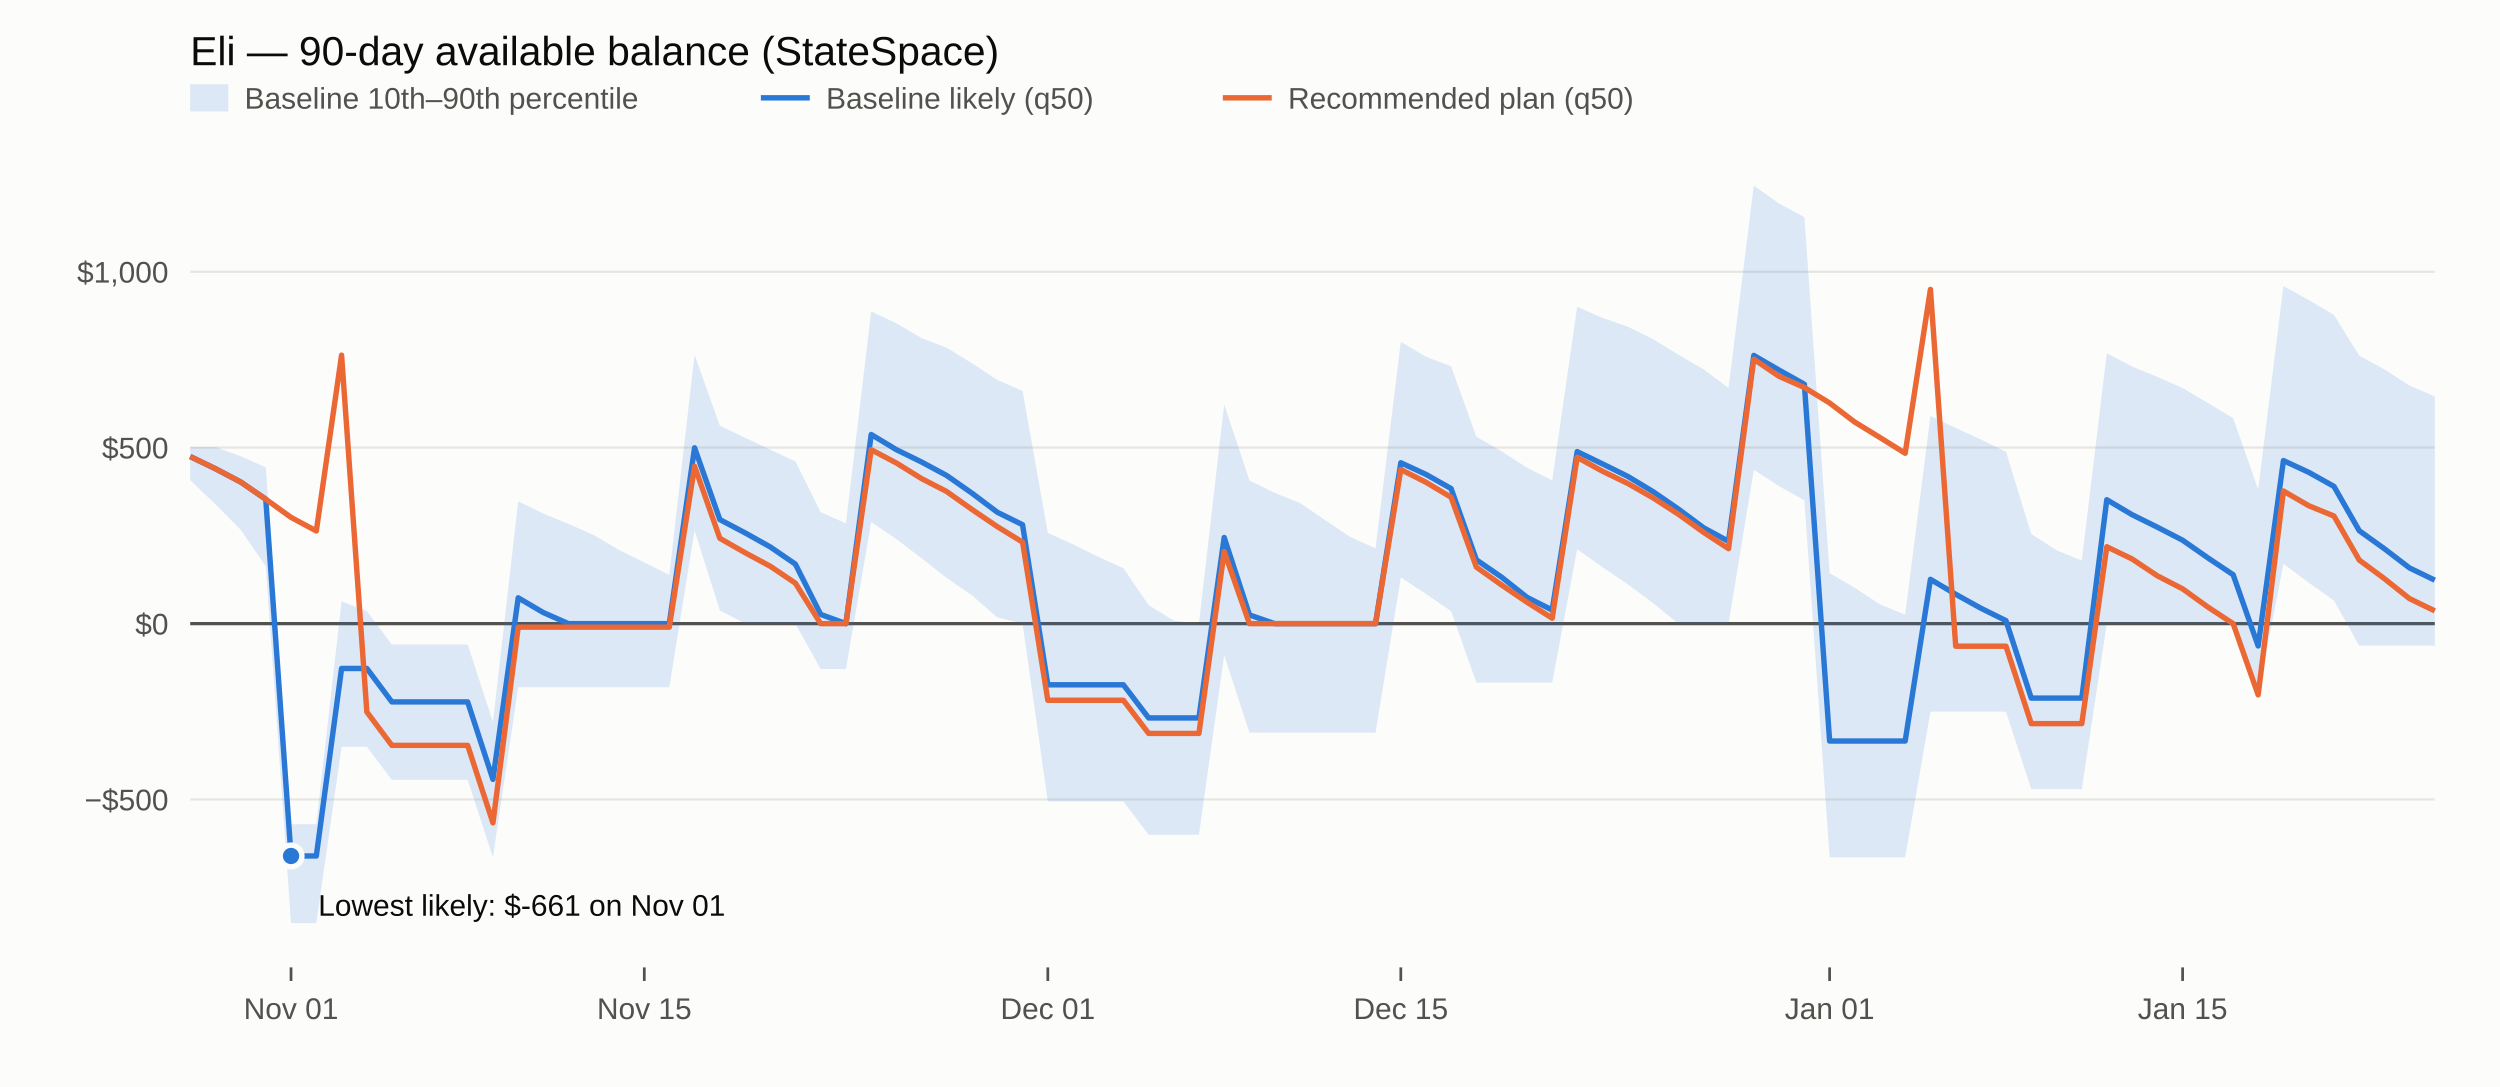
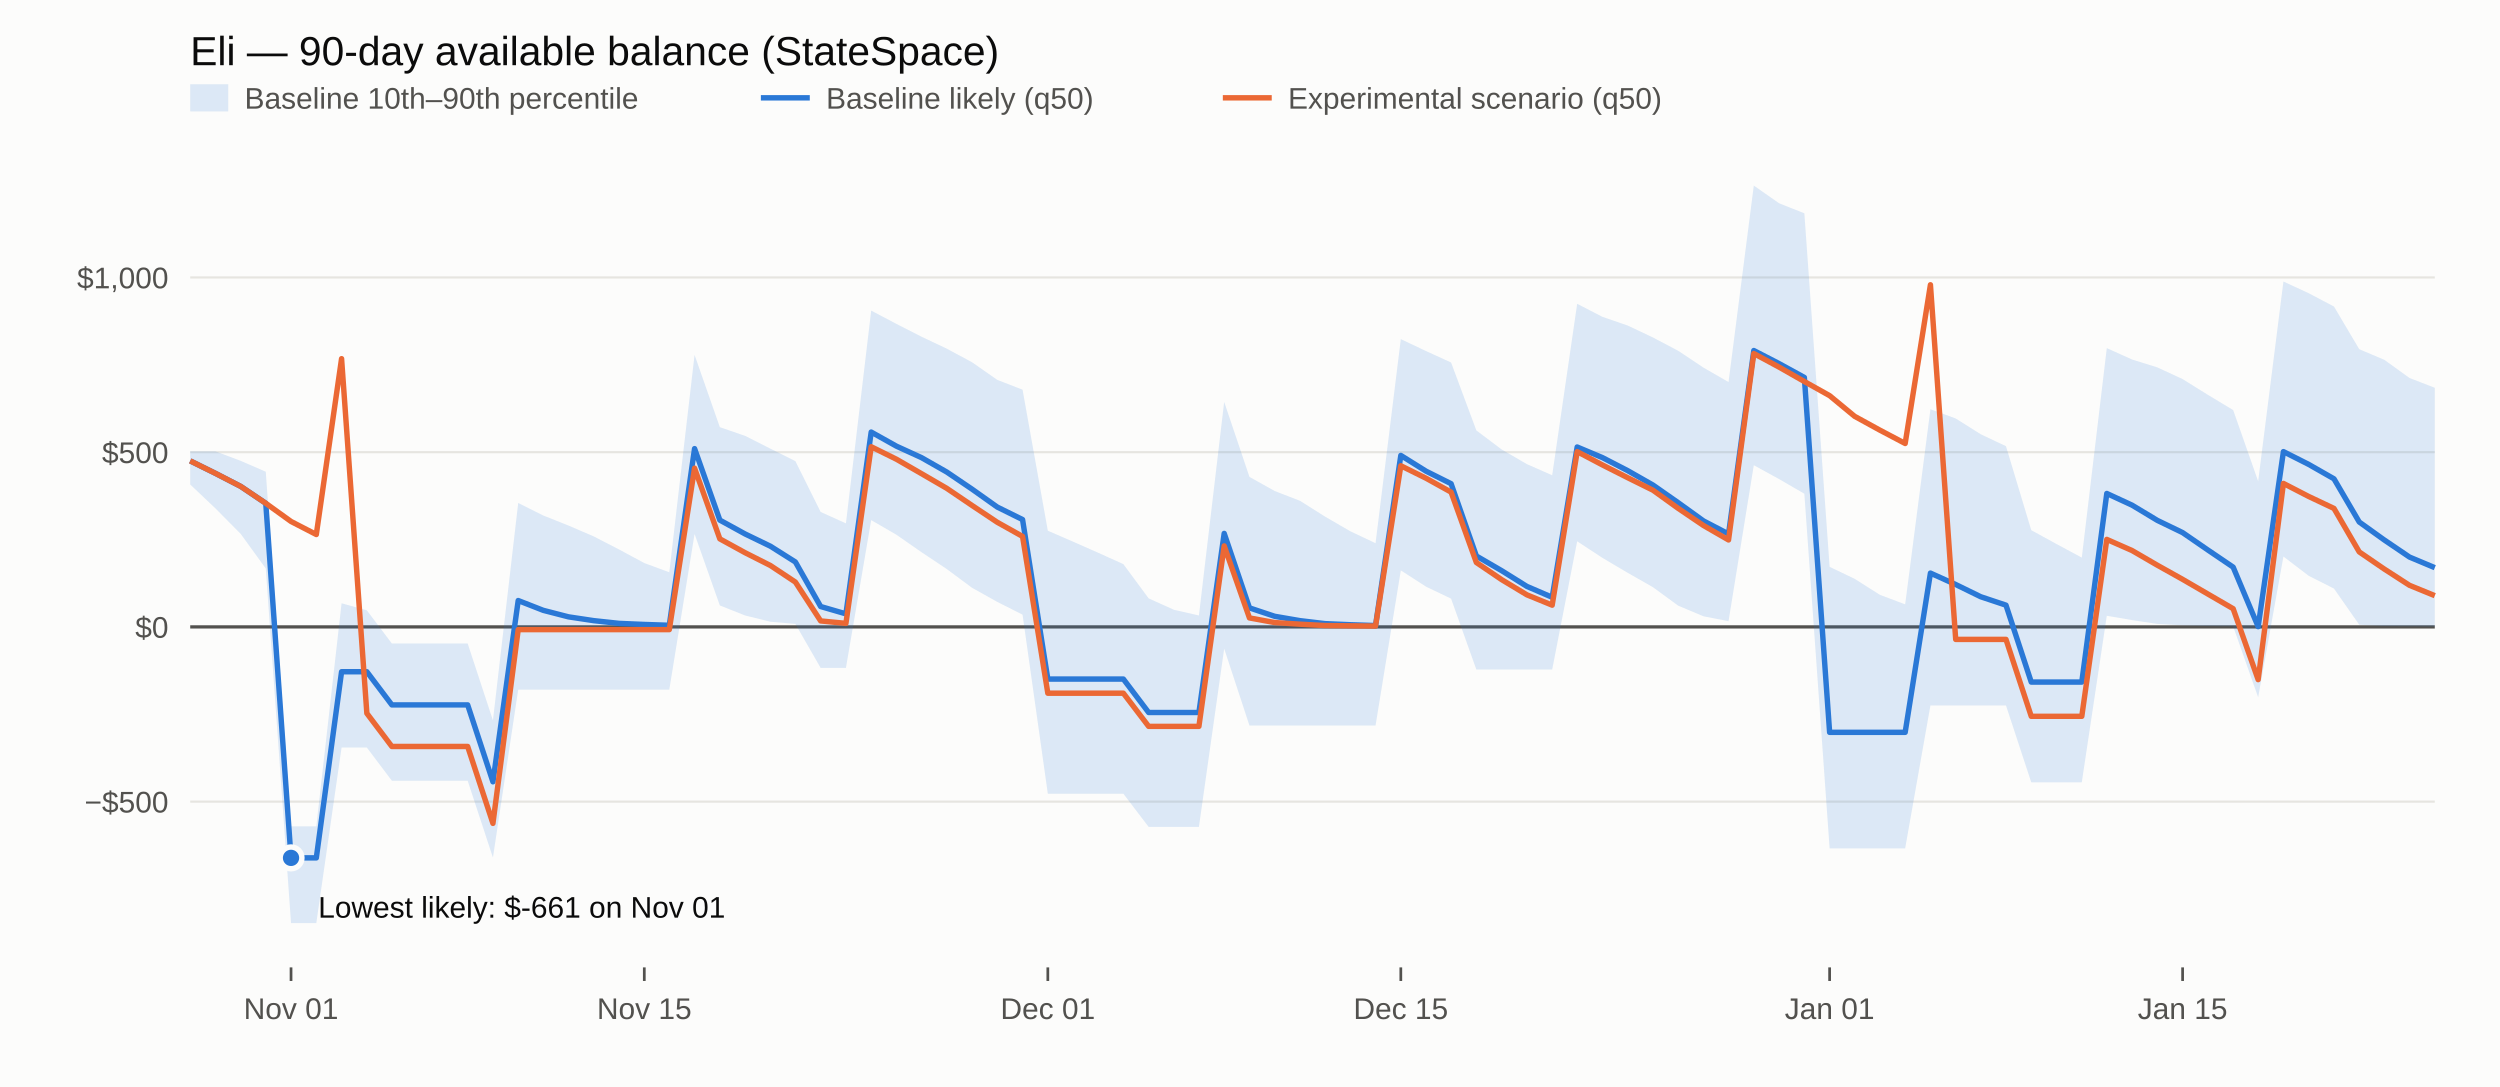
<svg xmlns="http://www.w3.org/2000/svg" viewBox="0 0 920 400" width="920" height="400" font-family="Arial, Helvetica, sans-serif" role="img" aria-label="Eli — 90-day available balance (StateSpace)">
  <rect width="920" height="400" fill="#fcfcfb" />
  <text x="70" y="24" font-size="15" fill="#0b0b0b">Eli — 90-day available balance (StateSpace)</text>
-   <line x1="70" x2="896" y1="294.2" y2="294.2" stroke="#e6e5e0" stroke-width="0.8" />
-   <text x="62" y="298.2" font-size="11" fill="#52514e" text-anchor="end">−$500</text>
-   <line x1="70" x2="896" y1="229.5" y2="229.5" stroke="#52514e" stroke-width="1.2" />
-   <text x="62" y="233.5" font-size="11" fill="#52514e" text-anchor="end">$0</text>
-   <line x1="70" x2="896" y1="164.7" y2="164.7" stroke="#e6e5e0" stroke-width="0.8" />
-   <text x="62" y="168.7" font-size="11" fill="#52514e" text-anchor="end">$500</text>
-   <line x1="70" x2="896" y1="100" y2="100" stroke="#e6e5e0" stroke-width="0.8" />
-   <text x="62" y="104" font-size="11" fill="#52514e" text-anchor="end">$1,000</text>
+   <line x1="70" x2="896" y1="295" y2="295" stroke="#e6e5e0" stroke-width="0.8" />
+   <text x="62" y="299" font-size="11" fill="#52514e" text-anchor="end">−$500</text>
+   <line x1="70" x2="896" y1="230.7" y2="230.7" stroke="#52514e" stroke-width="1.2" />
+   <text x="62" y="234.7" font-size="11" fill="#52514e" text-anchor="end">$0</text>
+   <line x1="70" x2="896" y1="166.4" y2="166.4" stroke="#e6e5e0" stroke-width="0.8" />
+   <text x="62" y="170.4" font-size="11" fill="#52514e" text-anchor="end">$500</text>
+   <line x1="70" x2="896" y1="102.1" y2="102.1" stroke="#e6e5e0" stroke-width="0.8" />
+   <text x="62" y="106.1" font-size="11" fill="#52514e" text-anchor="end">$1,000</text>
  <line x1="107.1" x2="107.1" y1="356" y2="361" stroke="#52514e" />
  <text x="107.1" y="375" font-size="11" fill="#52514e" text-anchor="middle">Nov 01</text>
  <line x1="237.1" x2="237.1" y1="356" y2="361" stroke="#52514e" />
  <text x="237.1" y="375" font-size="11" fill="#52514e" text-anchor="middle">Nov 15</text>
  <line x1="385.6" x2="385.6" y1="356" y2="361" stroke="#52514e" />
  <text x="385.6" y="375" font-size="11" fill="#52514e" text-anchor="middle">Dec 01</text>
  <line x1="515.5" x2="515.5" y1="356" y2="361" stroke="#52514e" />
  <text x="515.5" y="375" font-size="11" fill="#52514e" text-anchor="middle">Dec 15</text>
  <line x1="673.3" x2="673.3" y1="356" y2="361" stroke="#52514e" />
  <text x="673.3" y="375" font-size="11" fill="#52514e" text-anchor="middle">Jan 01</text>
  <line x1="803.2" x2="803.2" y1="356" y2="361" stroke="#52514e" />
  <text x="803.2" y="375" font-size="11" fill="#52514e" text-anchor="middle">Jan 15</text>
-   <polygon points="70,164.5 79.3,164.5 88.6,167.9 97.8,172 107.1,303.3 116.4,303.3 125.7,221.3 135,224.9 144.2,237.2 153.5,237.2 162.8,237.2 172.1,237.2 181.4,265.7 190.7,184.5 199.9,189 209.2,192.8 218.5,196.9 227.8,202.4 237.1,207 246.3,211.6 255.6,130.5 264.9,156.7 274.2,161.1 283.5,165.5 292.7,169.8 302,188.5 311.3,192.6 320.6,114.6 329.9,119 339.1,124.4 348.4,128 357.7,133.7 367,139.8 376.3,143.9 385.6,196.1 394.8,200.3 404.1,204.9 413.4,209.1 422.7,222.7 432,228.4 441.2,229.5 450.5,148.8 459.8,176.8 469.1,181.4 478.4,185.1 487.6,191.4 496.9,197.6 506.2,201.8 515.5,125.8 524.8,131.3 534,134.8 543.3,160.7 552.6,166.1 561.9,172.1 571.2,176.8 580.4,112.9 589.7,117 599,120.2 608.3,124.8 617.6,130.5 626.9,135.9 636.1,142.8 645.4,68.3 654.7,74.9 664,79.9 673.3,210.9 682.5,216.3 691.8,222.4 701.1,226.2 710.4,153.1 719.7,157.5 728.9,161.7 738.2,166.3 747.5,196.5 756.8,202.5 766.1,206.3 775.3,130 784.6,134.9 793.9,138.7 803.2,142.8 812.5,148.3 821.8,153.9 831,180.1 840.3,105.3 849.6,110.4 858.9,115.9 868.2,130.9 877.4,135.9 886.7,141.9 896,145.9 896,237.6 886.7,237.6 877.4,237.6 868.2,237.6 858.9,221 849.6,214.4 840.3,207.5 831,255.7 821.8,229.5 812.5,229.5 803.2,229.5 793.9,229.5 784.6,229.5 775.3,229.5 766.1,290.4 756.8,290.4 747.5,290.4 738.2,261.9 728.9,261.9 719.7,261.9 710.4,261.9 701.1,315.5 691.8,315.5 682.5,315.5 673.3,315.5 664,184.1 654.7,178.9 645.4,172.9 636.1,229.5 626.9,229.5 617.6,229.5 608.3,221.9 599,215 589.7,208.7 580.4,202.1 571.2,251.2 561.9,251.2 552.6,251.2 543.3,251.2 534,224.9 524.8,218.6 515.5,212.5 506.2,269.6 496.9,269.6 487.6,269.6 478.4,269.6 469.1,269.6 459.8,269.6 450.5,241.1 441.2,307.2 432,307.2 422.7,307.2 413.4,294.9 404.1,294.9 394.8,294.9 385.6,294.9 376.3,229.5 367,227.2 357.7,219.1 348.4,212.7 339.1,205.4 329.9,198.4 320.6,192.1 311.3,246.2 302,246.2 292.7,229.5 283.5,229.5 274.2,229.5 264.9,224.6 255.6,195.2 246.3,252.9 237.1,252.9 227.8,252.9 218.5,252.9 209.2,252.9 199.9,252.9 190.7,252.9 181.4,315.5 172.1,287 162.8,287 153.5,287 144.2,287 135,274.8 125.7,274.8 116.4,339.7 107.1,339.7 97.8,208.4 88.6,195 79.3,185.6 70,176.7 " fill="#2a78d6" fill-opacity="0.15" stroke="none" />
-   <polyline points="70,168 79.3,172.5 88.6,177.4 97.8,183.7 107.1,315 116.4,315 125.7,246 135,246 144.2,258.3 153.5,258.3 162.8,258.3 172.1,258.3 181.4,286.8 190.7,220 199.9,225.4 209.2,229.5 218.5,229.5 227.8,229.5 237.1,229.5 246.3,229.5 255.6,164.8 264.9,191.2 274.2,196.1 283.5,201.3 292.7,207.6 302,226.1 311.3,229.5 320.6,159.9 329.9,165.5 339.1,170 348.4,175 357.7,181.5 367,188.5 376.3,193.1 385.6,252 394.8,252 404.1,252 413.4,252 422.7,264.2 432,264.2 441.2,264.2 450.5,197.8 459.8,226.3 469.1,229.5 478.4,229.5 487.6,229.5 496.9,229.5 506.2,229.5 515.5,170.3 524.8,174.6 534,179.8 543.3,206 552.6,212.4 561.9,219.8 571.2,224.5 580.4,166.2 589.7,170.7 599,175.3 608.3,180.9 617.6,187.3 626.9,194.2 636.1,199.2 645.4,130.8 654.7,136.2 664,141.4 673.3,272.7 682.5,272.7 691.8,272.7 701.1,272.7 710.4,213.2 719.7,218.7 728.9,223.8 738.2,228.4 747.5,256.9 756.8,256.9 766.1,256.9 775.3,183.9 784.6,189.4 793.9,194 803.2,198.8 812.5,205.3 821.8,211.5 831,237.7 840.3,169.5 849.6,173.8 858.9,179 868.2,195.3 877.4,201.9 886.7,209 896,213.5" fill="none" stroke="#2a78d6" stroke-width="2" stroke-linejoin="round" />
-   <polyline points="70,168 79.3,172.5 88.6,177.4 97.8,183.7 107.1,190.4 116.4,195.4 125.7,130.7 135,262 144.2,274.3 153.5,274.3 162.8,274.3 172.1,274.3 181.4,302.8 190.7,230.8 199.9,230.8 209.2,230.8 218.5,230.8 227.8,230.8 237.1,230.8 246.3,230.8 255.6,171.6 264.9,198.1 274.2,203.4 283.5,208.4 292.7,214.6 302,229.5 311.3,229.5 320.6,165.5 329.9,170.4 339.1,176.1 348.4,180.9 357.7,187.5 367,193.8 376.3,199.5 385.6,257.7 394.8,257.7 404.1,257.7 413.4,257.7 422.7,269.9 432,269.9 441.2,269.9 450.5,203 459.8,229.5 469.1,229.5 478.4,229.5 487.6,229.5 496.9,229.5 506.2,229.5 515.5,172.8 524.8,177.5 534,183 543.3,208.7 552.6,215.3 561.9,221.6 571.2,227.5 580.4,168.3 589.7,173.4 599,177.9 608.3,183.2 617.6,189.2 626.9,195.9 636.1,201.9 645.4,132.2 654.7,138.5 664,142.6 673.3,148.3 682.5,155.3 691.8,161 701.1,166.8 710.4,106.5 719.7,237.8 728.9,237.8 738.2,237.8 747.5,266.3 756.8,266.3 766.1,266.3 775.3,201.2 784.6,205.7 793.9,211.9 803.2,216.7 812.5,223.4 821.8,229.5 831,255.7 840.3,180.7 849.6,186.1 858.9,189.9 868.2,206.1 877.4,212.9 886.7,220.3 896,224.8" fill="none" stroke="#eb6834" stroke-width="2" stroke-linejoin="round" />
-   <circle cx="107.1" cy="315" r="4" fill="#2a78d6" stroke="#fcfcfb" stroke-width="2" />
-   <text x="117.1" y="337" font-size="11" fill="#0b0b0b">Lowest likely: $-661 on Nov 01</text>
+   <polygon points="70,166.1 79.3,166.1 88.6,169.6 97.8,173.6 107.1,304.1 116.4,304.1 125.7,222 135,224.6 144.2,236.8 153.5,236.8 162.8,236.8 172.1,236.8 181.4,265.1 190.7,185.1 199.9,189.7 209.2,193.4 218.5,197.4 227.8,202.2 237.1,207.2 246.3,210.6 255.6,130.6 264.9,157.2 274.2,160.4 283.5,165.1 292.7,169.7 302,188.4 311.3,192.6 320.6,114.3 329.9,119.2 339.1,123.9 348.4,128.3 357.7,133.3 367,139.8 376.3,143.4 385.6,195.3 394.8,199.3 404.1,203.4 413.4,207.6 422.7,220.2 432,224.4 441.2,226.5 450.5,147.9 459.8,175.5 469.1,180.7 478.4,184.3 487.6,190.1 496.9,195.5 506.2,199.9 515.5,124.8 524.8,129.2 534,133.4 543.3,158.4 552.6,165.4 561.9,170.8 571.2,174.9 580.4,111.8 589.7,116.6 599,119.8 608.3,124.2 617.6,129.1 626.9,135.3 636.1,140.6 645.4,68.3 654.7,74.8 664,78.5 673.3,208.6 682.5,213 691.8,218.9 701.1,222.4 710.4,150.6 719.7,154 728.9,159.8 738.2,164.2 747.5,195.1 756.8,200.2 766.1,205.2 775.3,128.1 784.6,132.3 793.9,135.2 803.2,139.5 812.5,145.3 821.8,150.9 831,177.1 840.3,103.6 849.6,107.9 858.9,112.8 868.2,128.5 877.4,132.4 886.7,139.1 896,142.7 896,230.6 886.7,230.5 877.4,230.4 868.2,229.9 858.9,216.6 849.6,211.9 840.3,204.8 831,256.6 821.8,230.5 812.5,230.4 803.2,230.1 793.9,229.6 784.6,228.2 775.3,226.6 766.1,287.9 756.8,287.9 747.5,287.9 738.2,259.6 728.9,259.6 719.7,259.6 710.4,259.6 701.1,312.2 691.8,312.2 682.5,312.2 673.3,312.2 664,181.7 654.7,176.3 645.4,171.2 636.1,228.6 626.9,226.8 617.6,222.9 608.3,216.1 599,210.8 589.7,205.3 580.4,199.2 571.2,246.4 561.9,246.4 552.6,246.4 543.3,246.4 534,220.3 524.8,215.9 515.5,209.9 506.2,267 496.9,267 487.6,267 478.4,267 469.1,267 459.8,267 450.5,238.7 441.2,304.3 432,304.3 422.7,304.3 413.4,292.1 404.1,292.1 394.8,292.1 385.6,292.1 376.3,226.2 367,221.5 357.7,216.3 348.4,209.4 339.1,203.2 329.9,196.8 320.6,191.4 311.3,245.8 302,245.8 292.7,229.6 283.5,228.8 274.2,226.5 264.9,222.8 255.6,196.5 246.3,253.8 237.1,253.8 227.8,253.8 218.5,253.8 209.2,253.8 199.9,253.8 190.7,253.8 181.4,315.6 172.1,287.3 162.8,287.3 153.5,287.3 144.2,287.3 135,275.1 125.7,275.1 116.4,339.7 107.1,339.7 97.8,209.2 88.6,196.5 79.3,187.1 70,178.3 " fill="#2a78d6" fill-opacity="0.15" stroke="none" />
+   <polyline points="70,169.6 79.3,174.2 88.6,179 97.8,185.2 107.1,315.7 116.4,315.7 125.7,247.2 135,247.2 144.2,259.4 153.5,259.4 162.8,259.4 172.1,259.4 181.4,287.7 190.7,221 199.9,224.6 209.2,227 218.5,228.4 227.8,229.4 237.1,229.8 246.3,230.1 255.6,165.1 264.9,191.4 274.2,196.5 283.5,201 292.7,206.8 302,223.2 311.3,225.9 320.6,159 329.9,164.2 339.1,168.4 348.4,173.7 357.7,180 367,186.6 376.3,191.2 385.6,249.9 394.8,249.9 404.1,249.9 413.4,249.9 422.7,262.2 432,262.2 441.2,262.2 450.5,196.3 459.8,223.7 469.1,226.8 478.4,228.4 487.6,229.5 496.9,229.9 506.2,230.2 515.5,167.6 524.8,173.4 534,178 543.3,204.6 552.6,210 561.9,215.8 571.2,219.8 580.4,164.5 589.7,168.4 599,173.2 608.3,178.5 617.6,185 626.9,191.7 636.1,196.5 645.4,129 654.7,133.8 664,138.9 673.3,269.5 682.5,269.5 691.8,269.5 701.1,269.5 710.4,210.9 719.7,215.1 728.9,219.6 738.2,222.7 747.5,251 756.8,251 766.1,251 775.3,181.6 784.6,185.9 793.9,191.5 803.2,196 812.5,202.4 821.8,208.7 831,230.6 840.3,166.2 849.6,170.9 858.9,176.2 868.2,192.1 877.4,198.7 886.7,205 896,208.9" fill="none" stroke="#2a78d6" stroke-width="2" stroke-linejoin="round" />
+   <polyline points="70,169.6 79.3,174.2 88.6,179 97.8,185.2 107.1,191.9 116.4,196.7 125.7,132 135,262.5 144.2,274.7 153.5,274.7 162.8,274.7 172.1,274.7 181.4,303 190.7,231.7 199.9,231.7 209.2,231.7 218.5,231.7 227.8,231.7 237.1,231.7 246.3,231.7 255.6,172.3 264.9,198.3 274.2,203.4 283.5,208.1 292.7,214.2 302,228.5 311.3,229.4 320.6,164.4 329.9,169 339.1,174.3 348.4,179.7 357.7,186 367,192.2 376.3,197.4 385.6,255.1 394.8,255.1 404.1,255.1 413.4,255.1 422.7,267.3 432,267.3 441.2,267.3 450.5,200.9 459.8,227.4 469.1,229.1 478.4,229.7 487.6,230.2 496.9,230.3 506.2,230.4 515.5,171.4 524.8,176 534,181.1 543.3,207 552.6,213.3 561.9,218.9 571.2,222.7 580.4,166.2 589.7,171.1 599,175.8 608.3,180.4 617.6,187.1 626.9,193.4 636.1,198.7 645.4,130.1 654.7,135.1 664,140.4 673.3,145.6 682.5,153.2 691.8,158.3 701.1,163.2 710.4,104.8 719.7,235.3 728.9,235.3 738.2,235.3 747.5,263.6 756.8,263.6 766.1,263.6 775.3,198.5 784.6,202.6 793.9,208 803.2,213.2 812.5,218.6 821.8,224 831,250.1 840.3,177.9 849.6,182.7 858.9,187.1 868.2,203.1 877.4,209.4 886.7,215.4 896,219.2" fill="none" stroke="#eb6834" stroke-width="2" stroke-linejoin="round" />
+   <circle cx="107.1" cy="315.7" r="4" fill="#2a78d6" stroke="#fcfcfb" stroke-width="2" />
+   <text x="117.1" y="337.7" font-size="11" fill="#0b0b0b">Lowest likely: $-661 on Nov 01</text>
  <rect x="70" y="31" width="14" height="10" fill="#2a78d6" fill-opacity="0.15" />
  <text x="90" y="40" font-size="11" fill="#52514e">Baseline 10th–90th percentile</text>
  <line x1="280" x2="298" y1="36" y2="36" stroke="#2a78d6" stroke-width="2" />
  <text x="304" y="40" font-size="11" fill="#52514e">Baseline likely (q50)</text>
  <line x1="450" x2="468" y1="36" y2="36" stroke="#eb6834" stroke-width="2" />
-   <text x="474" y="40" font-size="11" fill="#52514e">Recommended plan (q50)</text>
+   <text x="474" y="40" font-size="11" fill="#52514e">Experimental scenario (q50)</text>
</svg>
